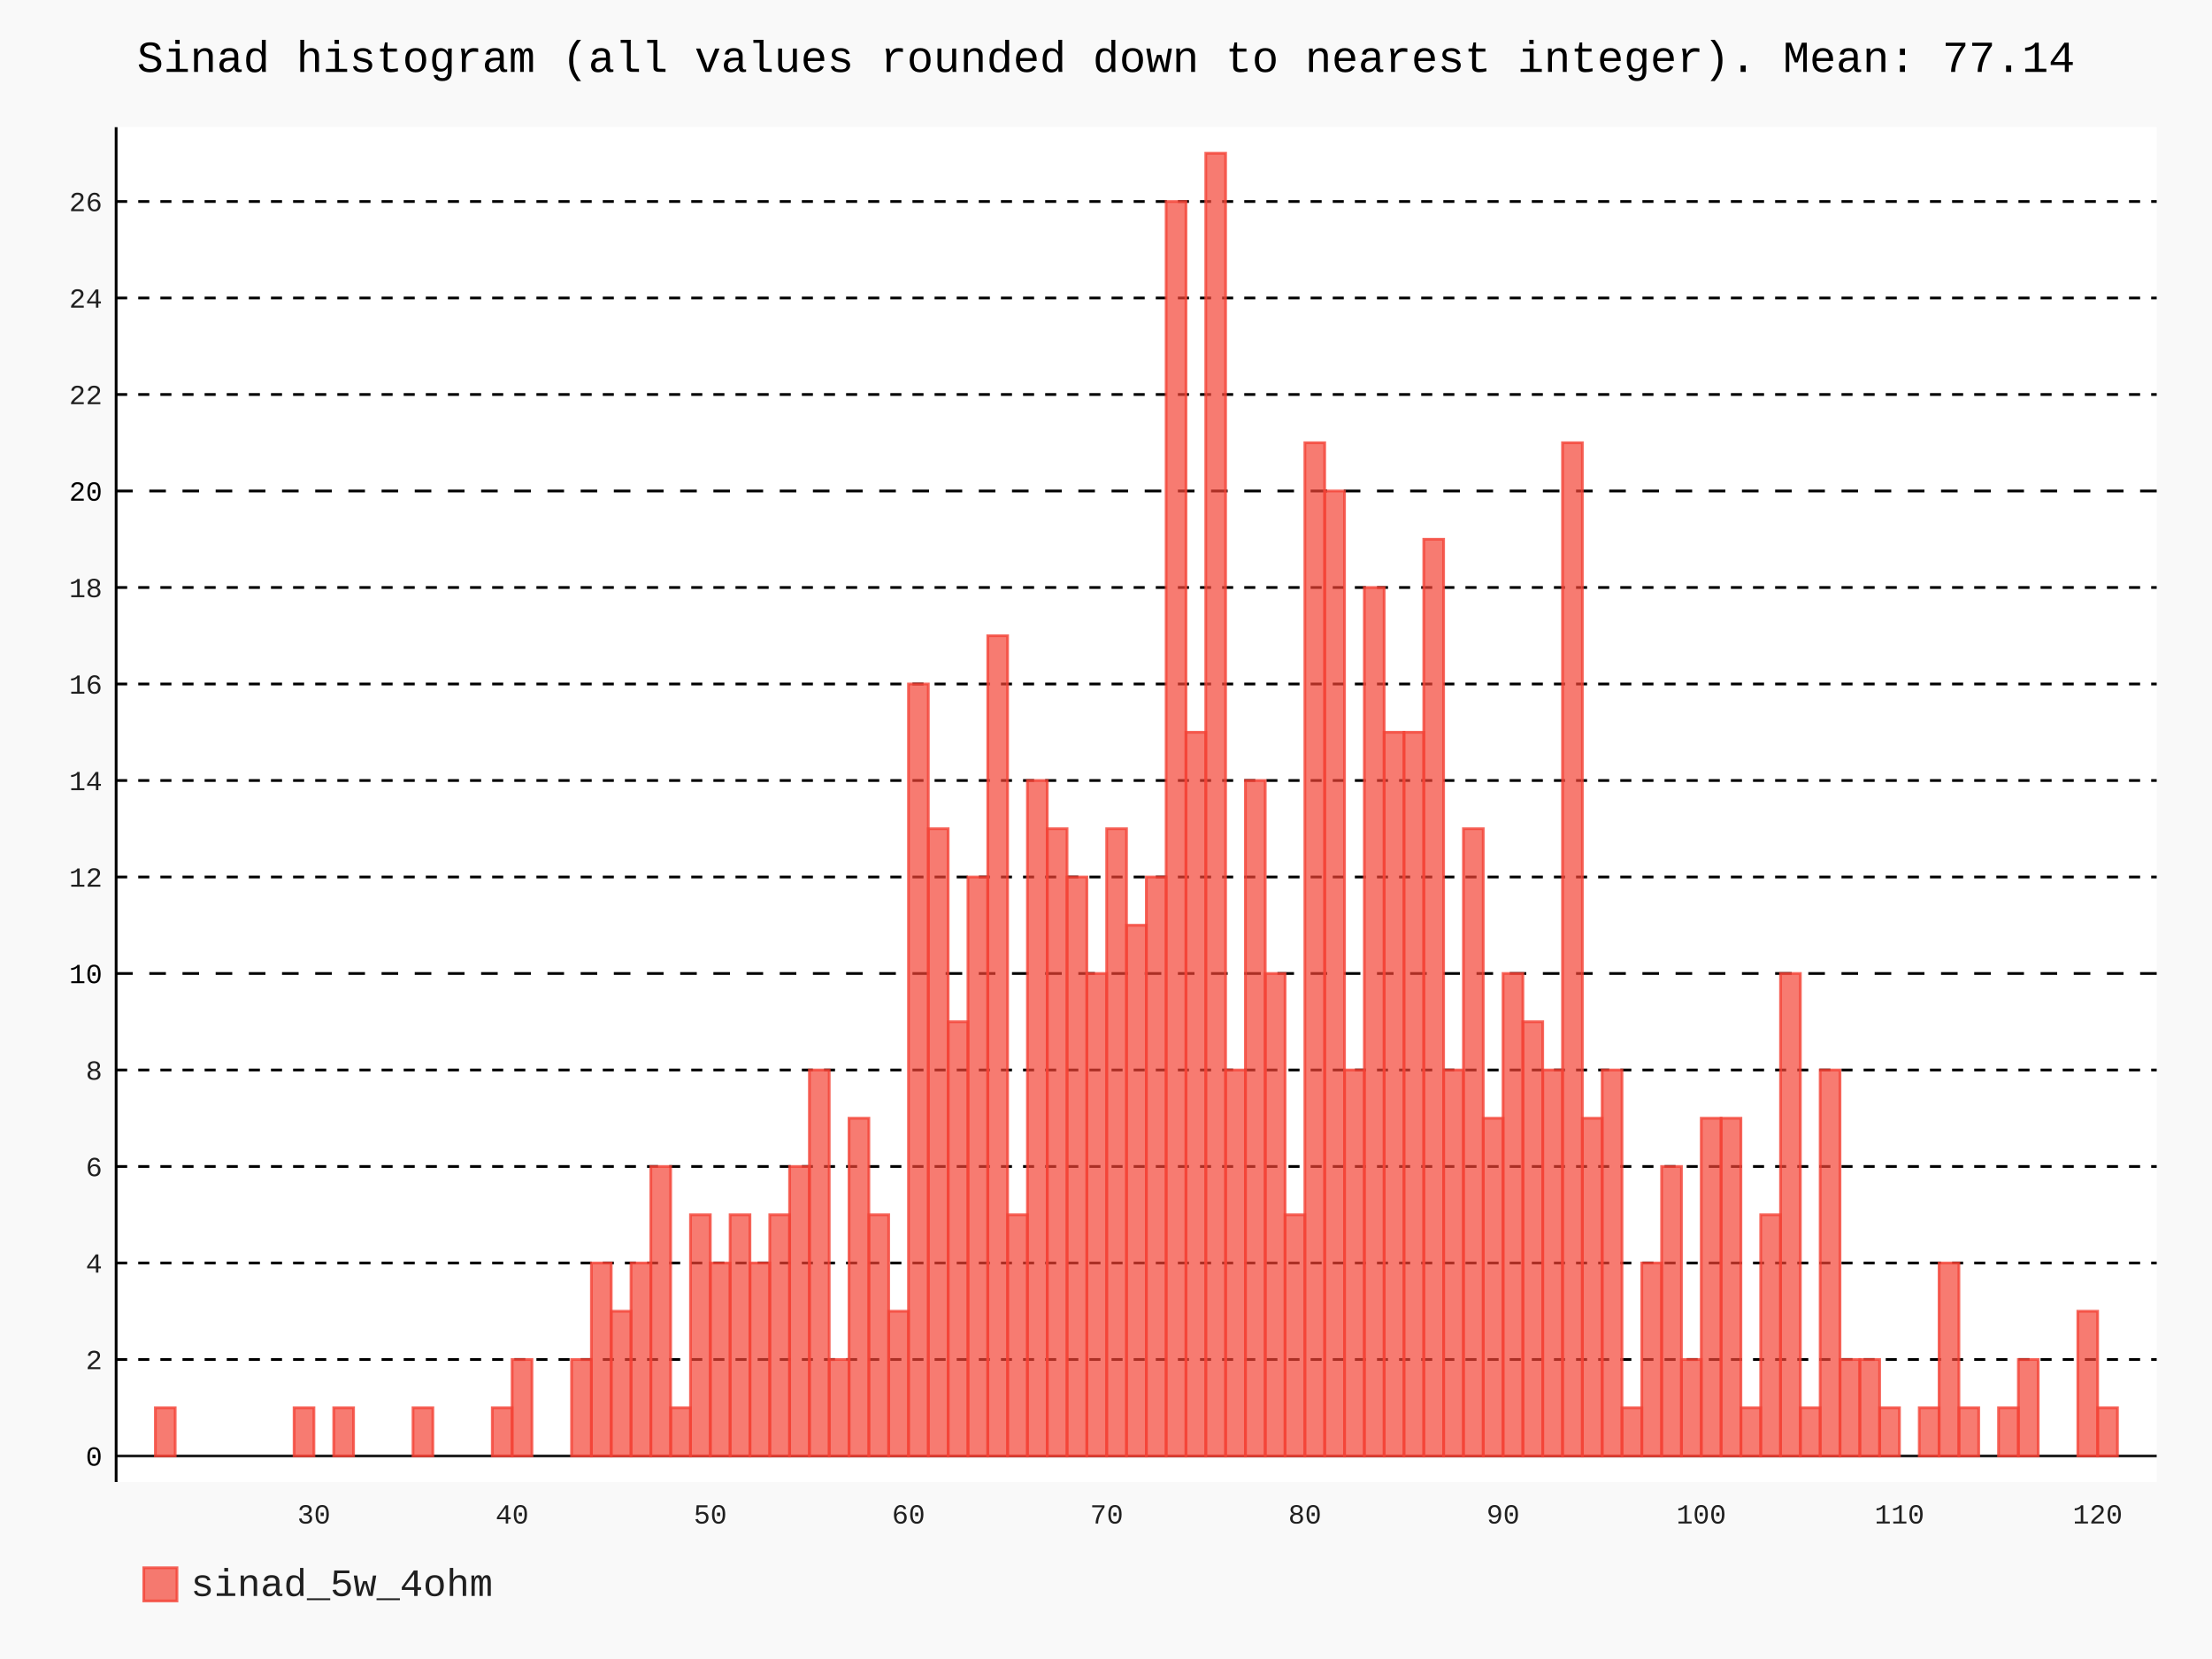
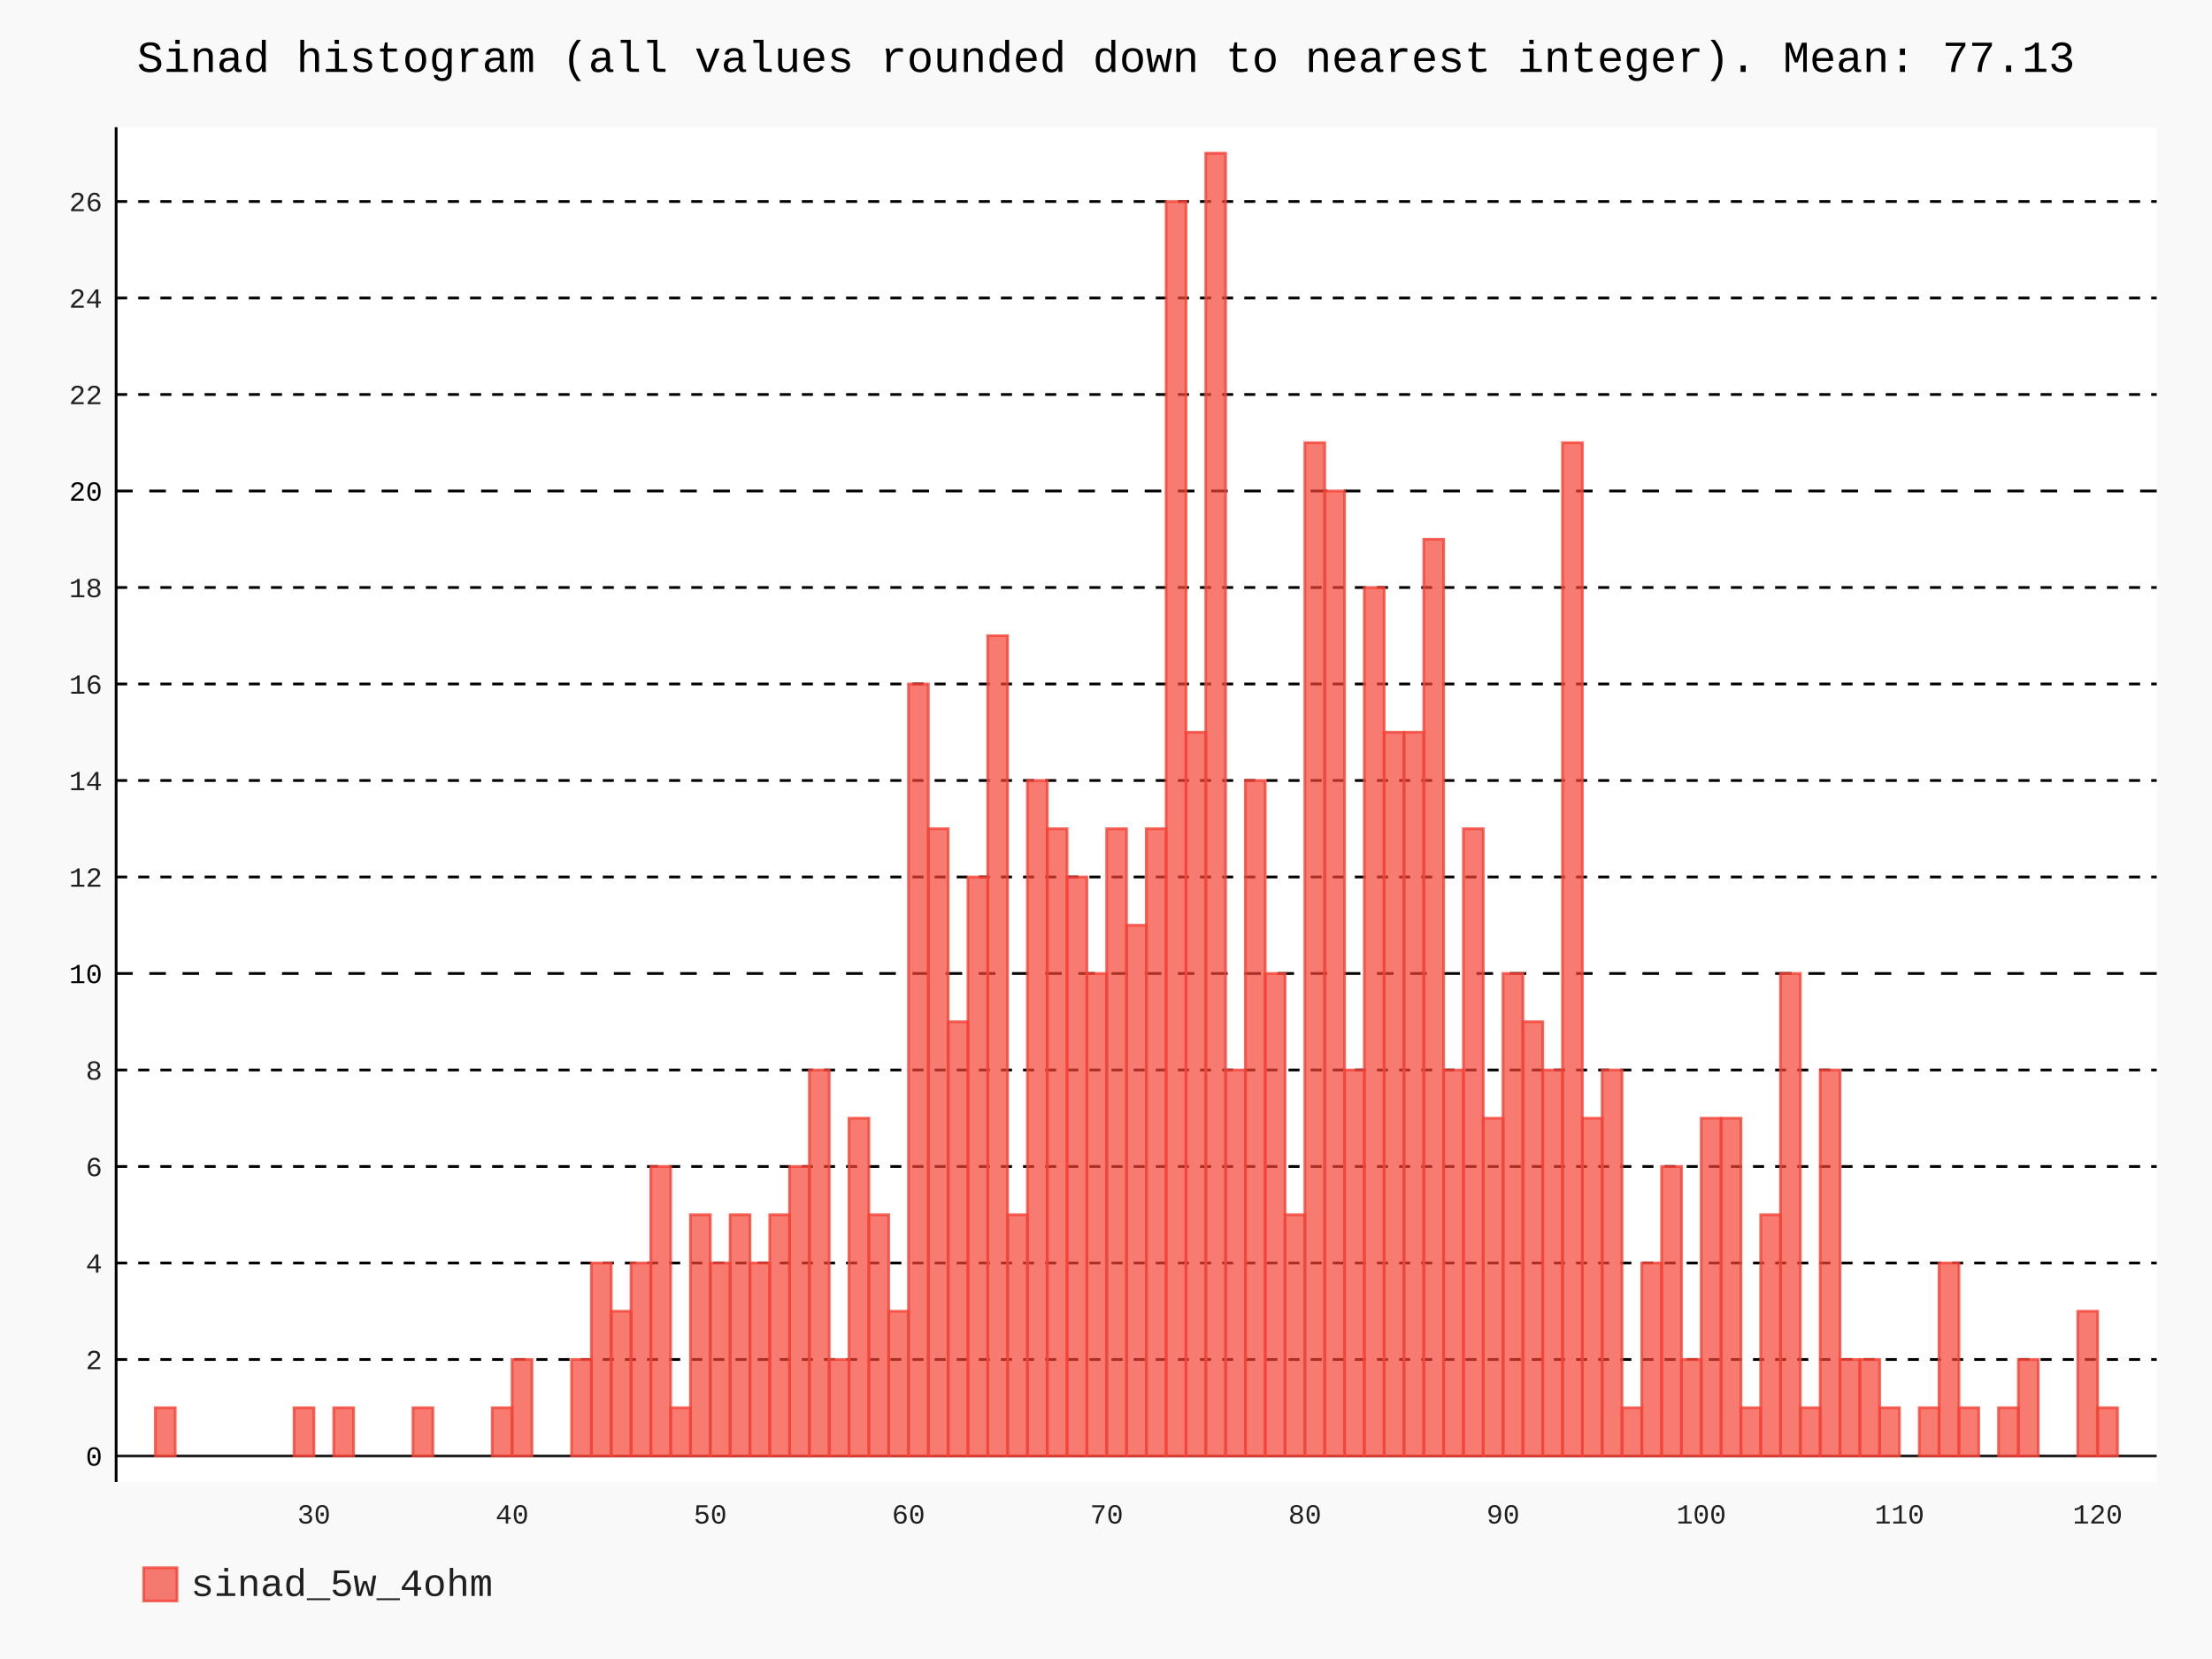
- <svg xmlns="http://www.w3.org/2000/svg" id="chart-3958d9c1-23f6-4534-a1a8-0faccdd445c0" class="pygal-chart" viewBox="0 0 800 600">
+ <svg xmlns="http://www.w3.org/2000/svg" id="chart-5b62337b-5f0f-4221-b18a-acfed00cf056" class="pygal-chart" viewBox="0 0 800 600">
  <defs>
-     <style type="text/css">#chart-3958d9c1-23f6-4534-a1a8-0faccdd445c0{-webkit-user-select:none;-webkit-font-smoothing:antialiased;font-family:Consolas,"Liberation Mono",Menlo,Courier,monospace}#chart-3958d9c1-23f6-4534-a1a8-0faccdd445c0 .title{font-family:Consolas,"Liberation Mono",Menlo,Courier,monospace;font-size:16px}#chart-3958d9c1-23f6-4534-a1a8-0faccdd445c0 .legends .legend text{font-family:Consolas,"Liberation Mono",Menlo,Courier,monospace;font-size:14px}#chart-3958d9c1-23f6-4534-a1a8-0faccdd445c0 .axis text{font-family:Consolas,"Liberation Mono",Menlo,Courier,monospace;font-size:10px}#chart-3958d9c1-23f6-4534-a1a8-0faccdd445c0 .axis text.major{font-family:Consolas,"Liberation Mono",Menlo,Courier,monospace;font-size:10px}#chart-3958d9c1-23f6-4534-a1a8-0faccdd445c0 .text-overlay text.value{font-family:Consolas,"Liberation Mono",Menlo,Courier,monospace;font-size:16px}#chart-3958d9c1-23f6-4534-a1a8-0faccdd445c0 .text-overlay text.label{font-family:Consolas,"Liberation Mono",Menlo,Courier,monospace;font-size:10px}#chart-3958d9c1-23f6-4534-a1a8-0faccdd445c0 .tooltip{font-family:Consolas,"Liberation Mono",Menlo,Courier,monospace;font-size:14px}#chart-3958d9c1-23f6-4534-a1a8-0faccdd445c0 text.no_data{font-family:Consolas,"Liberation Mono",Menlo,Courier,monospace;font-size:64px}
- #chart-3958d9c1-23f6-4534-a1a8-0faccdd445c0{background-color:rgba(249,249,249,1)}#chart-3958d9c1-23f6-4534-a1a8-0faccdd445c0 path,#chart-3958d9c1-23f6-4534-a1a8-0faccdd445c0 line,#chart-3958d9c1-23f6-4534-a1a8-0faccdd445c0 rect,#chart-3958d9c1-23f6-4534-a1a8-0faccdd445c0 circle{-webkit-transition:150ms;-moz-transition:150ms;transition:150ms}#chart-3958d9c1-23f6-4534-a1a8-0faccdd445c0 .graph &gt; .background{fill:rgba(249,249,249,1)}#chart-3958d9c1-23f6-4534-a1a8-0faccdd445c0 .plot &gt; .background{fill:rgba(255,255,255,1)}#chart-3958d9c1-23f6-4534-a1a8-0faccdd445c0 .graph{fill:rgba(0,0,0,.87)}#chart-3958d9c1-23f6-4534-a1a8-0faccdd445c0 text.no_data{fill:rgba(0,0,0,1)}#chart-3958d9c1-23f6-4534-a1a8-0faccdd445c0 .title{fill:rgba(0,0,0,1)}#chart-3958d9c1-23f6-4534-a1a8-0faccdd445c0 .legends .legend text{fill:rgba(0,0,0,.87)}#chart-3958d9c1-23f6-4534-a1a8-0faccdd445c0 .legends .legend:hover text{fill:rgba(0,0,0,1)}#chart-3958d9c1-23f6-4534-a1a8-0faccdd445c0 .axis .line{stroke:rgba(0,0,0,1)}#chart-3958d9c1-23f6-4534-a1a8-0faccdd445c0 .axis .guide.line{stroke:rgba(0,0,0,.54)}#chart-3958d9c1-23f6-4534-a1a8-0faccdd445c0 .axis .major.line{stroke:rgba(0,0,0,.87)}#chart-3958d9c1-23f6-4534-a1a8-0faccdd445c0 .axis text.major{fill:rgba(0,0,0,1)}#chart-3958d9c1-23f6-4534-a1a8-0faccdd445c0 .axis.y .guides:hover .guide.line,#chart-3958d9c1-23f6-4534-a1a8-0faccdd445c0 .line-graph .axis.x .guides:hover .guide.line,#chart-3958d9c1-23f6-4534-a1a8-0faccdd445c0 .stackedline-graph .axis.x .guides:hover .guide.line,#chart-3958d9c1-23f6-4534-a1a8-0faccdd445c0 .xy-graph .axis.x .guides:hover .guide.line{stroke:rgba(0,0,0,1)}#chart-3958d9c1-23f6-4534-a1a8-0faccdd445c0 .axis .guides:hover text{fill:rgba(0,0,0,1)}#chart-3958d9c1-23f6-4534-a1a8-0faccdd445c0 .reactive{fill-opacity:.7;stroke-opacity:.8;stroke-width:1}#chart-3958d9c1-23f6-4534-a1a8-0faccdd445c0 .ci{stroke:rgba(0,0,0,.87)}#chart-3958d9c1-23f6-4534-a1a8-0faccdd445c0 .reactive.active,#chart-3958d9c1-23f6-4534-a1a8-0faccdd445c0 .active .reactive{fill-opacity:.8;stroke-opacity:.9;stroke-width:4}#chart-3958d9c1-23f6-4534-a1a8-0faccdd445c0 .ci .reactive.active{stroke-width:1.5}#chart-3958d9c1-23f6-4534-a1a8-0faccdd445c0 .series text{fill:rgba(0,0,0,1)}#chart-3958d9c1-23f6-4534-a1a8-0faccdd445c0 .tooltip rect{fill:rgba(255,255,255,1);stroke:rgba(0,0,0,1);-webkit-transition:opacity 150ms;-moz-transition:opacity 150ms;transition:opacity 150ms}#chart-3958d9c1-23f6-4534-a1a8-0faccdd445c0 .tooltip .label{fill:rgba(0,0,0,.87)}#chart-3958d9c1-23f6-4534-a1a8-0faccdd445c0 .tooltip .label{fill:rgba(0,0,0,.87)}#chart-3958d9c1-23f6-4534-a1a8-0faccdd445c0 .tooltip .legend{font-size:.8em;fill:rgba(0,0,0,.54)}#chart-3958d9c1-23f6-4534-a1a8-0faccdd445c0 .tooltip .x_label{font-size:.6em;fill:rgba(0,0,0,1)}#chart-3958d9c1-23f6-4534-a1a8-0faccdd445c0 .tooltip .xlink{font-size:.5em;text-decoration:underline}#chart-3958d9c1-23f6-4534-a1a8-0faccdd445c0 .tooltip .value{font-size:1.5em}#chart-3958d9c1-23f6-4534-a1a8-0faccdd445c0 .bound{font-size:.5em}#chart-3958d9c1-23f6-4534-a1a8-0faccdd445c0 .max-value{font-size:.75em;fill:rgba(0,0,0,.54)}#chart-3958d9c1-23f6-4534-a1a8-0faccdd445c0 .map-element{fill:rgba(255,255,255,1);stroke:rgba(0,0,0,.54) !important}#chart-3958d9c1-23f6-4534-a1a8-0faccdd445c0 .map-element .reactive{fill-opacity:inherit;stroke-opacity:inherit}#chart-3958d9c1-23f6-4534-a1a8-0faccdd445c0 .color-0,#chart-3958d9c1-23f6-4534-a1a8-0faccdd445c0 .color-0 a:visited{stroke:#F44336;fill:#F44336}#chart-3958d9c1-23f6-4534-a1a8-0faccdd445c0 .text-overlay .color-0 text{fill:black}
- #chart-3958d9c1-23f6-4534-a1a8-0faccdd445c0 text.no_data{text-anchor:middle}#chart-3958d9c1-23f6-4534-a1a8-0faccdd445c0 .guide.line{fill:none}#chart-3958d9c1-23f6-4534-a1a8-0faccdd445c0 .centered{text-anchor:middle}#chart-3958d9c1-23f6-4534-a1a8-0faccdd445c0 .title{text-anchor:middle}#chart-3958d9c1-23f6-4534-a1a8-0faccdd445c0 .legends .legend text{fill-opacity:1}#chart-3958d9c1-23f6-4534-a1a8-0faccdd445c0 .axis.x text{text-anchor:middle}#chart-3958d9c1-23f6-4534-a1a8-0faccdd445c0 .axis.x:not(.web) text[transform]{text-anchor:start}#chart-3958d9c1-23f6-4534-a1a8-0faccdd445c0 .axis.x:not(.web) text[transform].backwards{text-anchor:end}#chart-3958d9c1-23f6-4534-a1a8-0faccdd445c0 .axis.y text{text-anchor:end}#chart-3958d9c1-23f6-4534-a1a8-0faccdd445c0 .axis.y text[transform].backwards{text-anchor:start}#chart-3958d9c1-23f6-4534-a1a8-0faccdd445c0 .axis.y2 text{text-anchor:start}#chart-3958d9c1-23f6-4534-a1a8-0faccdd445c0 .axis.y2 text[transform].backwards{text-anchor:end}#chart-3958d9c1-23f6-4534-a1a8-0faccdd445c0 .axis .guide.line{stroke-dasharray:4,4;stroke:black}#chart-3958d9c1-23f6-4534-a1a8-0faccdd445c0 .axis .major.guide.line{stroke-dasharray:6,6;stroke:black}#chart-3958d9c1-23f6-4534-a1a8-0faccdd445c0 .horizontal .axis.y .guide.line,#chart-3958d9c1-23f6-4534-a1a8-0faccdd445c0 .horizontal .axis.y2 .guide.line,#chart-3958d9c1-23f6-4534-a1a8-0faccdd445c0 .vertical .axis.x .guide.line{opacity:0}#chart-3958d9c1-23f6-4534-a1a8-0faccdd445c0 .horizontal .axis.always_show .guide.line,#chart-3958d9c1-23f6-4534-a1a8-0faccdd445c0 .vertical .axis.always_show .guide.line{opacity:1 !important}#chart-3958d9c1-23f6-4534-a1a8-0faccdd445c0 .axis.y .guides:hover .guide.line,#chart-3958d9c1-23f6-4534-a1a8-0faccdd445c0 .axis.y2 .guides:hover .guide.line,#chart-3958d9c1-23f6-4534-a1a8-0faccdd445c0 .axis.x .guides:hover .guide.line{opacity:1}#chart-3958d9c1-23f6-4534-a1a8-0faccdd445c0 .axis .guides:hover text{opacity:1}#chart-3958d9c1-23f6-4534-a1a8-0faccdd445c0 .nofill{fill:none}#chart-3958d9c1-23f6-4534-a1a8-0faccdd445c0 .subtle-fill{fill-opacity:.2}#chart-3958d9c1-23f6-4534-a1a8-0faccdd445c0 .dot{stroke-width:1px;fill-opacity:1;stroke-opacity:1}#chart-3958d9c1-23f6-4534-a1a8-0faccdd445c0 .dot.active{stroke-width:5px}#chart-3958d9c1-23f6-4534-a1a8-0faccdd445c0 .dot.negative{fill:transparent}#chart-3958d9c1-23f6-4534-a1a8-0faccdd445c0 text,#chart-3958d9c1-23f6-4534-a1a8-0faccdd445c0 tspan{stroke:none !important}#chart-3958d9c1-23f6-4534-a1a8-0faccdd445c0 .series text.active{opacity:1}#chart-3958d9c1-23f6-4534-a1a8-0faccdd445c0 .tooltip rect{fill-opacity:.95;stroke-width:.5}#chart-3958d9c1-23f6-4534-a1a8-0faccdd445c0 .tooltip text{fill-opacity:1}#chart-3958d9c1-23f6-4534-a1a8-0faccdd445c0 .showable{visibility:hidden}#chart-3958d9c1-23f6-4534-a1a8-0faccdd445c0 .showable.shown{visibility:visible}#chart-3958d9c1-23f6-4534-a1a8-0faccdd445c0 .gauge-background{fill:rgba(229,229,229,1);stroke:none}#chart-3958d9c1-23f6-4534-a1a8-0faccdd445c0 .bg-lines{stroke:rgba(249,249,249,1);stroke-width:2px}</style>
+     <style type="text/css">#chart-5b62337b-5f0f-4221-b18a-acfed00cf056{-webkit-user-select:none;-webkit-font-smoothing:antialiased;font-family:Consolas,"Liberation Mono",Menlo,Courier,monospace}#chart-5b62337b-5f0f-4221-b18a-acfed00cf056 .title{font-family:Consolas,"Liberation Mono",Menlo,Courier,monospace;font-size:16px}#chart-5b62337b-5f0f-4221-b18a-acfed00cf056 .legends .legend text{font-family:Consolas,"Liberation Mono",Menlo,Courier,monospace;font-size:14px}#chart-5b62337b-5f0f-4221-b18a-acfed00cf056 .axis text{font-family:Consolas,"Liberation Mono",Menlo,Courier,monospace;font-size:10px}#chart-5b62337b-5f0f-4221-b18a-acfed00cf056 .axis text.major{font-family:Consolas,"Liberation Mono",Menlo,Courier,monospace;font-size:10px}#chart-5b62337b-5f0f-4221-b18a-acfed00cf056 .text-overlay text.value{font-family:Consolas,"Liberation Mono",Menlo,Courier,monospace;font-size:16px}#chart-5b62337b-5f0f-4221-b18a-acfed00cf056 .text-overlay text.label{font-family:Consolas,"Liberation Mono",Menlo,Courier,monospace;font-size:10px}#chart-5b62337b-5f0f-4221-b18a-acfed00cf056 .tooltip{font-family:Consolas,"Liberation Mono",Menlo,Courier,monospace;font-size:14px}#chart-5b62337b-5f0f-4221-b18a-acfed00cf056 text.no_data{font-family:Consolas,"Liberation Mono",Menlo,Courier,monospace;font-size:64px}
+ #chart-5b62337b-5f0f-4221-b18a-acfed00cf056{background-color:rgba(249,249,249,1)}#chart-5b62337b-5f0f-4221-b18a-acfed00cf056 path,#chart-5b62337b-5f0f-4221-b18a-acfed00cf056 line,#chart-5b62337b-5f0f-4221-b18a-acfed00cf056 rect,#chart-5b62337b-5f0f-4221-b18a-acfed00cf056 circle{-webkit-transition:150ms;-moz-transition:150ms;transition:150ms}#chart-5b62337b-5f0f-4221-b18a-acfed00cf056 .graph &gt; .background{fill:rgba(249,249,249,1)}#chart-5b62337b-5f0f-4221-b18a-acfed00cf056 .plot &gt; .background{fill:rgba(255,255,255,1)}#chart-5b62337b-5f0f-4221-b18a-acfed00cf056 .graph{fill:rgba(0,0,0,.87)}#chart-5b62337b-5f0f-4221-b18a-acfed00cf056 text.no_data{fill:rgba(0,0,0,1)}#chart-5b62337b-5f0f-4221-b18a-acfed00cf056 .title{fill:rgba(0,0,0,1)}#chart-5b62337b-5f0f-4221-b18a-acfed00cf056 .legends .legend text{fill:rgba(0,0,0,.87)}#chart-5b62337b-5f0f-4221-b18a-acfed00cf056 .legends .legend:hover text{fill:rgba(0,0,0,1)}#chart-5b62337b-5f0f-4221-b18a-acfed00cf056 .axis .line{stroke:rgba(0,0,0,1)}#chart-5b62337b-5f0f-4221-b18a-acfed00cf056 .axis .guide.line{stroke:rgba(0,0,0,.54)}#chart-5b62337b-5f0f-4221-b18a-acfed00cf056 .axis .major.line{stroke:rgba(0,0,0,.87)}#chart-5b62337b-5f0f-4221-b18a-acfed00cf056 .axis text.major{fill:rgba(0,0,0,1)}#chart-5b62337b-5f0f-4221-b18a-acfed00cf056 .axis.y .guides:hover .guide.line,#chart-5b62337b-5f0f-4221-b18a-acfed00cf056 .line-graph .axis.x .guides:hover .guide.line,#chart-5b62337b-5f0f-4221-b18a-acfed00cf056 .stackedline-graph .axis.x .guides:hover .guide.line,#chart-5b62337b-5f0f-4221-b18a-acfed00cf056 .xy-graph .axis.x .guides:hover .guide.line{stroke:rgba(0,0,0,1)}#chart-5b62337b-5f0f-4221-b18a-acfed00cf056 .axis .guides:hover text{fill:rgba(0,0,0,1)}#chart-5b62337b-5f0f-4221-b18a-acfed00cf056 .reactive{fill-opacity:.7;stroke-opacity:.8;stroke-width:1}#chart-5b62337b-5f0f-4221-b18a-acfed00cf056 .ci{stroke:rgba(0,0,0,.87)}#chart-5b62337b-5f0f-4221-b18a-acfed00cf056 .reactive.active,#chart-5b62337b-5f0f-4221-b18a-acfed00cf056 .active .reactive{fill-opacity:.8;stroke-opacity:.9;stroke-width:4}#chart-5b62337b-5f0f-4221-b18a-acfed00cf056 .ci .reactive.active{stroke-width:1.5}#chart-5b62337b-5f0f-4221-b18a-acfed00cf056 .series text{fill:rgba(0,0,0,1)}#chart-5b62337b-5f0f-4221-b18a-acfed00cf056 .tooltip rect{fill:rgba(255,255,255,1);stroke:rgba(0,0,0,1);-webkit-transition:opacity 150ms;-moz-transition:opacity 150ms;transition:opacity 150ms}#chart-5b62337b-5f0f-4221-b18a-acfed00cf056 .tooltip .label{fill:rgba(0,0,0,.87)}#chart-5b62337b-5f0f-4221-b18a-acfed00cf056 .tooltip .label{fill:rgba(0,0,0,.87)}#chart-5b62337b-5f0f-4221-b18a-acfed00cf056 .tooltip .legend{font-size:.8em;fill:rgba(0,0,0,.54)}#chart-5b62337b-5f0f-4221-b18a-acfed00cf056 .tooltip .x_label{font-size:.6em;fill:rgba(0,0,0,1)}#chart-5b62337b-5f0f-4221-b18a-acfed00cf056 .tooltip .xlink{font-size:.5em;text-decoration:underline}#chart-5b62337b-5f0f-4221-b18a-acfed00cf056 .tooltip .value{font-size:1.5em}#chart-5b62337b-5f0f-4221-b18a-acfed00cf056 .bound{font-size:.5em}#chart-5b62337b-5f0f-4221-b18a-acfed00cf056 .max-value{font-size:.75em;fill:rgba(0,0,0,.54)}#chart-5b62337b-5f0f-4221-b18a-acfed00cf056 .map-element{fill:rgba(255,255,255,1);stroke:rgba(0,0,0,.54) !important}#chart-5b62337b-5f0f-4221-b18a-acfed00cf056 .map-element .reactive{fill-opacity:inherit;stroke-opacity:inherit}#chart-5b62337b-5f0f-4221-b18a-acfed00cf056 .color-0,#chart-5b62337b-5f0f-4221-b18a-acfed00cf056 .color-0 a:visited{stroke:#F44336;fill:#F44336}#chart-5b62337b-5f0f-4221-b18a-acfed00cf056 .text-overlay .color-0 text{fill:black}
+ #chart-5b62337b-5f0f-4221-b18a-acfed00cf056 text.no_data{text-anchor:middle}#chart-5b62337b-5f0f-4221-b18a-acfed00cf056 .guide.line{fill:none}#chart-5b62337b-5f0f-4221-b18a-acfed00cf056 .centered{text-anchor:middle}#chart-5b62337b-5f0f-4221-b18a-acfed00cf056 .title{text-anchor:middle}#chart-5b62337b-5f0f-4221-b18a-acfed00cf056 .legends .legend text{fill-opacity:1}#chart-5b62337b-5f0f-4221-b18a-acfed00cf056 .axis.x text{text-anchor:middle}#chart-5b62337b-5f0f-4221-b18a-acfed00cf056 .axis.x:not(.web) text[transform]{text-anchor:start}#chart-5b62337b-5f0f-4221-b18a-acfed00cf056 .axis.x:not(.web) text[transform].backwards{text-anchor:end}#chart-5b62337b-5f0f-4221-b18a-acfed00cf056 .axis.y text{text-anchor:end}#chart-5b62337b-5f0f-4221-b18a-acfed00cf056 .axis.y text[transform].backwards{text-anchor:start}#chart-5b62337b-5f0f-4221-b18a-acfed00cf056 .axis.y2 text{text-anchor:start}#chart-5b62337b-5f0f-4221-b18a-acfed00cf056 .axis.y2 text[transform].backwards{text-anchor:end}#chart-5b62337b-5f0f-4221-b18a-acfed00cf056 .axis .guide.line{stroke-dasharray:4,4;stroke:black}#chart-5b62337b-5f0f-4221-b18a-acfed00cf056 .axis .major.guide.line{stroke-dasharray:6,6;stroke:black}#chart-5b62337b-5f0f-4221-b18a-acfed00cf056 .horizontal .axis.y .guide.line,#chart-5b62337b-5f0f-4221-b18a-acfed00cf056 .horizontal .axis.y2 .guide.line,#chart-5b62337b-5f0f-4221-b18a-acfed00cf056 .vertical .axis.x .guide.line{opacity:0}#chart-5b62337b-5f0f-4221-b18a-acfed00cf056 .horizontal .axis.always_show .guide.line,#chart-5b62337b-5f0f-4221-b18a-acfed00cf056 .vertical .axis.always_show .guide.line{opacity:1 !important}#chart-5b62337b-5f0f-4221-b18a-acfed00cf056 .axis.y .guides:hover .guide.line,#chart-5b62337b-5f0f-4221-b18a-acfed00cf056 .axis.y2 .guides:hover .guide.line,#chart-5b62337b-5f0f-4221-b18a-acfed00cf056 .axis.x .guides:hover .guide.line{opacity:1}#chart-5b62337b-5f0f-4221-b18a-acfed00cf056 .axis .guides:hover text{opacity:1}#chart-5b62337b-5f0f-4221-b18a-acfed00cf056 .nofill{fill:none}#chart-5b62337b-5f0f-4221-b18a-acfed00cf056 .subtle-fill{fill-opacity:.2}#chart-5b62337b-5f0f-4221-b18a-acfed00cf056 .dot{stroke-width:1px;fill-opacity:1;stroke-opacity:1}#chart-5b62337b-5f0f-4221-b18a-acfed00cf056 .dot.active{stroke-width:5px}#chart-5b62337b-5f0f-4221-b18a-acfed00cf056 .dot.negative{fill:transparent}#chart-5b62337b-5f0f-4221-b18a-acfed00cf056 text,#chart-5b62337b-5f0f-4221-b18a-acfed00cf056 tspan{stroke:none !important}#chart-5b62337b-5f0f-4221-b18a-acfed00cf056 .series text.active{opacity:1}#chart-5b62337b-5f0f-4221-b18a-acfed00cf056 .tooltip rect{fill-opacity:.95;stroke-width:.5}#chart-5b62337b-5f0f-4221-b18a-acfed00cf056 .tooltip text{fill-opacity:1}#chart-5b62337b-5f0f-4221-b18a-acfed00cf056 .showable{visibility:hidden}#chart-5b62337b-5f0f-4221-b18a-acfed00cf056 .showable.shown{visibility:visible}#chart-5b62337b-5f0f-4221-b18a-acfed00cf056 .gauge-background{fill:rgba(229,229,229,1);stroke:none}#chart-5b62337b-5f0f-4221-b18a-acfed00cf056 .bg-lines{stroke:rgba(249,249,249,1);stroke-width:2px}</style>
  </defs>
  <g class="graph histogram-graph vertical">
    <rect x="0" y="0" width="800" height="600" class="background" />
    <g transform="translate(42, 46)" class="plot">
      <rect x="0" y="0" width="738.0" height="490.0" class="background" />
      <g class="axis y always_show">
        <g class="guides">
          <path d="M0 480.577 h738" class="axis major line" />
          <text x="-5" y="484.077" class="major">0</text>
        </g>
        <g class="guides">
          <path d="M0 445.677 h738" class="guide line" />
          <text x="-5" y="449.177" class="">2</text>
        </g>
        <g class="guides">
          <path d="M0 410.776 h738" class="guide line" />
          <text x="-5" y="414.276" class="">4</text>
        </g>
        <g class="guides">
          <path d="M0 375.876 h738" class="guide line" />
          <text x="-5" y="379.376" class="">6</text>
        </g>
        <g class="guides">
          <path d="M0 340.976 h738" class="guide line" />
          <text x="-5" y="344.476" class="">8</text>
        </g>
        <g class="guides">
          <path d="M0 306.075 h738" class="major guide line" />
          <text x="-5" y="309.575" class="major">10</text>
        </g>
        <g class="guides">
          <path d="M0 271.175 h738" class="guide line" />
          <text x="-5" y="274.675" class="">12</text>
        </g>
        <g class="guides">
          <path d="M0 236.275 h738" class="guide line" />
          <text x="-5" y="239.775" class="">14</text>
        </g>
        <g class="guides">
          <path d="M0 201.375 h738" class="guide line" />
          <text x="-5" y="204.875" class="">16</text>
        </g>
        <g class="guides">
          <path d="M0 166.474 h738" class="guide line" />
          <text x="-5" y="169.974" class="">18</text>
        </g>
        <g class="guides">
          <path d="M0 131.574 h738" class="major guide line" />
          <text x="-5" y="135.074" class="major">20</text>
        </g>
        <g class="guides">
          <path d="M0 96.674 h738" class="guide line" />
          <text x="-5" y="100.174" class="">22</text>
        </g>
        <g class="guides">
          <path d="M0 61.774 h738" class="guide line" />
          <text x="-5" y="65.274" class="">24</text>
        </g>
        <g class="guides">
          <path d="M0 26.873 h738" class="guide line" />
          <text x="-5" y="30.373" class="">26</text>
        </g>
      </g>
      <g class="axis x">
        <path d="M0 0 v490" class="line" />
        <g class="guides">
          <path d="M71.535 0 v490" class="guide line" />
          <text x="71.535" y="505.0" class="">30</text>
        </g>
        <g class="guides">
          <path d="M143.213 0 v490" class="guide line" />
          <text x="143.213" y="505.0" class="">40</text>
        </g>
        <g class="guides">
          <path d="M214.892 0 v490" class="guide line" />
          <text x="214.892" y="505.0" class="">50</text>
        </g>
        <g class="guides">
          <path d="M286.57 0 v490" class="guide line" />
          <text x="286.57" y="505.0" class="">60</text>
        </g>
        <g class="guides">
          <path d="M358.248 0 v490" class="guide line" />
          <text x="358.248" y="505.0" class="">70</text>
        </g>
        <g class="guides">
          <path d="M429.927 0 v490" class="guide line" />
          <text x="429.927" y="505.0" class="">80</text>
        </g>
        <g class="guides">
          <path d="M501.605 0 v490" class="guide line" />
          <text x="501.605" y="505.0" class="">90</text>
        </g>
        <g class="guides">
          <path d="M573.283 0 v490" class="guide line" />
          <text x="573.283" y="505.0" class="">100</text>
        </g>
        <g class="guides">
          <path d="M644.962 0 v490" class="guide line" />
          <text x="644.962" y="505.0" class="">110</text>
        </g>
        <g class="guides">
          <path d="M716.64 0 v490" class="guide line" />
          <text x="716.64" y="505.0" class="">120</text>
        </g>
      </g>
      <g class="series serie-0 color-0">
        <g class="histbars">
          <g class="histbar">
            <rect x="14.192" y="463.127" rx="0" ry="0" width="7.168" height="17.45" class="rect reactive tooltip-trigger" />
          </g>
          <g class="histbar">
            <rect x="64.367" y="463.127" rx="0" ry="0" width="7.168" height="17.45" class="rect reactive tooltip-trigger" />
          </g>
          <g class="histbar">
            <rect x="78.703" y="463.127" rx="0" ry="0" width="7.168" height="17.45" class="rect reactive tooltip-trigger" />
          </g>
          <g class="histbar">
            <rect x="107.374" y="463.127" rx="0" ry="0" width="7.168" height="17.45" class="rect reactive tooltip-trigger" />
          </g>
          <g class="histbar">
            <rect x="136.045" y="463.127" rx="0" ry="0" width="7.168" height="17.45" class="rect reactive tooltip-trigger" />
          </g>
          <g class="histbar">
            <rect x="143.213" y="445.677" rx="0" ry="0" width="7.168" height="34.9" class="rect reactive tooltip-trigger" />
          </g>
          <g class="histbar">
            <rect x="164.717" y="445.677" rx="0" ry="0" width="7.168" height="34.9" class="rect reactive tooltip-trigger" />
          </g>
          <g class="histbar">
            <rect x="171.885" y="410.776" rx="0" ry="0" width="7.168" height="69.801" class="rect reactive tooltip-trigger" />
          </g>
          <g class="histbar">
            <rect x="179.052" y="428.226" rx="0" ry="0" width="7.168" height="52.35" class="rect reactive tooltip-trigger" />
          </g>
          <g class="histbar">
            <rect x="186.22" y="410.776" rx="0" ry="0" width="7.168" height="69.801" class="rect reactive tooltip-trigger" />
          </g>
          <g class="histbar">
            <rect x="193.388" y="375.876" rx="0" ry="0" width="7.168" height="104.701" class="rect reactive tooltip-trigger" />
          </g>
          <g class="histbar">
            <rect x="200.556" y="463.127" rx="0" ry="0" width="7.168" height="17.45" class="rect reactive tooltip-trigger" />
          </g>
          <g class="histbar">
            <rect x="207.724" y="393.326" rx="0" ry="0" width="7.168" height="87.251" class="rect reactive tooltip-trigger" />
          </g>
          <g class="histbar">
            <rect x="214.892" y="410.776" rx="0" ry="0" width="7.168" height="69.801" class="rect reactive tooltip-trigger" />
          </g>
          <g class="histbar">
            <rect x="222.059" y="393.326" rx="0" ry="0" width="7.168" height="87.251" class="rect reactive tooltip-trigger" />
          </g>
          <g class="histbar">
            <rect x="229.227" y="410.776" rx="0" ry="0" width="7.168" height="69.801" class="rect reactive tooltip-trigger" />
          </g>
          <g class="histbar">
            <rect x="236.395" y="393.326" rx="0" ry="0" width="7.168" height="87.251" class="rect reactive tooltip-trigger" />
          </g>
          <g class="histbar">
            <rect x="243.563" y="375.876" rx="0" ry="0" width="7.168" height="104.701" class="rect reactive tooltip-trigger" />
          </g>
          <g class="histbar">
            <rect x="250.731" y="340.976" rx="0" ry="0" width="7.168" height="139.601" class="rect reactive tooltip-trigger" />
          </g>
          <g class="histbar">
            <rect x="257.899" y="445.677" rx="0" ry="0" width="7.168" height="34.9" class="rect reactive tooltip-trigger" />
          </g>
          <g class="histbar">
            <rect x="265.066" y="358.426" rx="0" ry="0" width="7.168" height="122.151" class="rect reactive tooltip-trigger" />
          </g>
          <g class="histbar">
            <rect x="272.234" y="393.326" rx="0" ry="0" width="7.168" height="87.251" class="rect reactive tooltip-trigger" />
          </g>
          <g class="histbar">
            <rect x="279.402" y="428.226" rx="0" ry="0" width="7.168" height="52.35" class="rect reactive tooltip-trigger" />
          </g>
          <g class="histbar">
            <rect x="286.57" y="201.375" rx="0" ry="0" width="7.168" height="279.202" class="rect reactive tooltip-trigger" />
          </g>
          <g class="histbar">
            <rect x="293.738" y="253.725" rx="0" ry="0" width="7.168" height="226.852" class="rect reactive tooltip-trigger" />
          </g>
          <g class="histbar">
            <rect x="300.906" y="323.526" rx="0" ry="0" width="7.168" height="157.051" class="rect reactive tooltip-trigger" />
          </g>
          <g class="histbar">
            <rect x="308.073" y="271.175" rx="0" ry="0" width="7.168" height="209.402" class="rect reactive tooltip-trigger" />
          </g>
          <g class="histbar">
            <rect x="315.241" y="183.925" rx="0" ry="0" width="7.168" height="296.652" class="rect reactive tooltip-trigger" />
          </g>
          <g class="histbar">
            <rect x="322.409" y="393.326" rx="0" ry="0" width="7.168" height="87.251" class="rect reactive tooltip-trigger" />
          </g>
          <g class="histbar">
            <rect x="329.577" y="236.275" rx="0" ry="0" width="7.168" height="244.302" class="rect reactive tooltip-trigger" />
          </g>
          <g class="histbar">
            <rect x="336.745" y="253.725" rx="0" ry="0" width="7.168" height="226.852" class="rect reactive tooltip-trigger" />
          </g>
          <g class="histbar">
            <rect x="343.913" y="271.175" rx="0" ry="0" width="7.168" height="209.402" class="rect reactive tooltip-trigger" />
          </g>
          <g class="histbar">
            <rect x="351.08" y="306.075" rx="0" ry="0" width="7.168" height="174.501" class="rect reactive tooltip-trigger" />
          </g>
          <g class="histbar">
            <rect x="358.248" y="253.725" rx="0" ry="0" width="7.168" height="226.852" class="rect reactive tooltip-trigger" />
          </g>
          <g class="histbar">
            <rect x="365.416" y="288.625" rx="0" ry="0" width="7.168" height="191.952" class="rect reactive tooltip-trigger" />
          </g>
          <g class="histbar">
-             <rect x="372.584" y="271.175" rx="0" ry="0" width="7.168" height="209.402" class="rect reactive tooltip-trigger" />
+             <rect x="372.584" y="253.725" rx="0" ry="0" width="7.168" height="226.852" class="rect reactive tooltip-trigger" />
          </g>
          <g class="histbar">
            <rect x="379.752" y="26.873" rx="0" ry="0" width="7.168" height="453.704" class="rect reactive tooltip-trigger" />
          </g>
          <g class="histbar">
            <rect x="386.92" y="218.825" rx="0" ry="0" width="7.168" height="261.752" class="rect reactive tooltip-trigger" />
          </g>
          <g class="histbar">
            <rect x="394.087" y="9.423" rx="0" ry="0" width="7.168" height="471.154" class="rect reactive tooltip-trigger" />
          </g>
          <g class="histbar">
            <rect x="401.255" y="340.976" rx="0" ry="0" width="7.168" height="139.601" class="rect reactive tooltip-trigger" />
          </g>
          <g class="histbar">
            <rect x="408.423" y="236.275" rx="0" ry="0" width="7.168" height="244.302" class="rect reactive tooltip-trigger" />
          </g>
          <g class="histbar">
            <rect x="415.591" y="306.075" rx="0" ry="0" width="7.168" height="174.501" class="rect reactive tooltip-trigger" />
          </g>
          <g class="histbar">
            <rect x="422.759" y="393.326" rx="0" ry="0" width="7.168" height="87.251" class="rect reactive tooltip-trigger" />
          </g>
          <g class="histbar">
            <rect x="429.927" y="114.124" rx="0" ry="0" width="7.168" height="366.453" class="rect reactive tooltip-trigger" />
          </g>
          <g class="histbar">
            <rect x="437.094" y="131.574" rx="0" ry="0" width="7.168" height="349.003" class="rect reactive tooltip-trigger" />
          </g>
          <g class="histbar">
            <rect x="444.262" y="340.976" rx="0" ry="0" width="7.168" height="139.601" class="rect reactive tooltip-trigger" />
          </g>
          <g class="histbar">
            <rect x="451.43" y="166.474" rx="0" ry="0" width="7.168" height="314.103" class="rect reactive tooltip-trigger" />
          </g>
          <g class="histbar">
            <rect x="458.598" y="218.825" rx="0" ry="0" width="7.168" height="261.752" class="rect reactive tooltip-trigger" />
          </g>
          <g class="histbar">
            <rect x="465.766" y="218.825" rx="0" ry="0" width="7.168" height="261.752" class="rect reactive tooltip-trigger" />
          </g>
          <g class="histbar">
            <rect x="472.934" y="149.024" rx="0" ry="0" width="7.168" height="331.553" class="rect reactive tooltip-trigger" />
          </g>
          <g class="histbar">
            <rect x="480.101" y="340.976" rx="0" ry="0" width="7.168" height="139.601" class="rect reactive tooltip-trigger" />
          </g>
          <g class="histbar">
            <rect x="487.269" y="253.725" rx="0" ry="0" width="7.168" height="226.852" class="rect reactive tooltip-trigger" />
          </g>
          <g class="histbar">
            <rect x="494.437" y="358.426" rx="0" ry="0" width="7.168" height="122.151" class="rect reactive tooltip-trigger" />
          </g>
          <g class="histbar">
            <rect x="501.605" y="306.075" rx="0" ry="0" width="7.168" height="174.501" class="rect reactive tooltip-trigger" />
          </g>
          <g class="histbar">
            <rect x="508.773" y="323.526" rx="0" ry="0" width="7.168" height="157.051" class="rect reactive tooltip-trigger" />
          </g>
          <g class="histbar">
            <rect x="515.941" y="340.976" rx="0" ry="0" width="7.168" height="139.601" class="rect reactive tooltip-trigger" />
          </g>
          <g class="histbar">
            <rect x="523.108" y="114.124" rx="0" ry="0" width="7.168" height="366.453" class="rect reactive tooltip-trigger" />
          </g>
          <g class="histbar">
            <rect x="530.276" y="358.426" rx="0" ry="0" width="7.168" height="122.151" class="rect reactive tooltip-trigger" />
          </g>
          <g class="histbar">
            <rect x="537.444" y="340.976" rx="0" ry="0" width="7.168" height="139.601" class="rect reactive tooltip-trigger" />
          </g>
          <g class="histbar">
            <rect x="544.612" y="463.127" rx="0" ry="0" width="7.168" height="17.45" class="rect reactive tooltip-trigger" />
          </g>
          <g class="histbar">
            <rect x="551.78" y="410.776" rx="0" ry="0" width="7.168" height="69.801" class="rect reactive tooltip-trigger" />
          </g>
          <g class="histbar">
            <rect x="558.948" y="375.876" rx="0" ry="0" width="7.168" height="104.701" class="rect reactive tooltip-trigger" />
          </g>
          <g class="histbar">
            <rect x="566.115" y="445.677" rx="0" ry="0" width="7.168" height="34.9" class="rect reactive tooltip-trigger" />
          </g>
          <g class="histbar">
            <rect x="573.283" y="358.426" rx="0" ry="0" width="7.168" height="122.151" class="rect reactive tooltip-trigger" />
          </g>
          <g class="histbar">
            <rect x="580.451" y="358.426" rx="0" ry="0" width="7.168" height="122.151" class="rect reactive tooltip-trigger" />
          </g>
          <g class="histbar">
            <rect x="587.619" y="463.127" rx="0" ry="0" width="7.168" height="17.45" class="rect reactive tooltip-trigger" />
          </g>
          <g class="histbar">
            <rect x="594.787" y="393.326" rx="0" ry="0" width="7.168" height="87.251" class="rect reactive tooltip-trigger" />
          </g>
          <g class="histbar">
            <rect x="601.955" y="306.075" rx="0" ry="0" width="7.168" height="174.501" class="rect reactive tooltip-trigger" />
          </g>
          <g class="histbar">
            <rect x="609.122" y="463.127" rx="0" ry="0" width="7.168" height="17.45" class="rect reactive tooltip-trigger" />
          </g>
          <g class="histbar">
            <rect x="616.29" y="340.976" rx="0" ry="0" width="7.168" height="139.601" class="rect reactive tooltip-trigger" />
          </g>
          <g class="histbar">
            <rect x="623.458" y="445.677" rx="0" ry="0" width="7.168" height="34.9" class="rect reactive tooltip-trigger" />
          </g>
          <g class="histbar">
            <rect x="630.626" y="445.677" rx="0" ry="0" width="7.168" height="34.9" class="rect reactive tooltip-trigger" />
          </g>
          <g class="histbar">
            <rect x="637.794" y="463.127" rx="0" ry="0" width="7.168" height="17.45" class="rect reactive tooltip-trigger" />
          </g>
          <g class="histbar">
            <rect x="652.129" y="463.127" rx="0" ry="0" width="7.168" height="17.45" class="rect reactive tooltip-trigger" />
          </g>
          <g class="histbar">
            <rect x="659.297" y="410.776" rx="0" ry="0" width="7.168" height="69.801" class="rect reactive tooltip-trigger" />
          </g>
          <g class="histbar">
            <rect x="666.465" y="463.127" rx="0" ry="0" width="7.168" height="17.45" class="rect reactive tooltip-trigger" />
          </g>
          <g class="histbar">
            <rect x="680.801" y="463.127" rx="0" ry="0" width="7.168" height="17.45" class="rect reactive tooltip-trigger" />
          </g>
          <g class="histbar">
            <rect x="687.969" y="445.677" rx="0" ry="0" width="7.168" height="34.9" class="rect reactive tooltip-trigger" />
          </g>
          <g class="histbar">
            <rect x="709.472" y="428.226" rx="0" ry="0" width="7.168" height="52.35" class="rect reactive tooltip-trigger" />
          </g>
          <g class="histbar">
            <rect x="716.64" y="463.127" rx="0" ry="0" width="7.168" height="17.45" class="rect reactive tooltip-trigger" />
          </g>
        </g>
      </g>
    </g>
    <g class="titles">
-       <text x="400.0" y="26" class="title plot_title">Sinad histogram (all values rounded down to nearest integer). Mean: 77.14</text>
+       <text x="400.0" y="26" class="title plot_title">Sinad histogram (all values rounded down to nearest integer). Mean: 77.13</text>
    </g>
    <g transform="translate(42, 46)" class="plot overlay">
      <g class="series serie-0 color-0" />
    </g>
    <g transform="translate(42, 46)" class="plot text-overlay">
      <g class="series serie-0 color-0" />
    </g>
    <g transform="translate(42, 46)" class="plot tooltip-overlay">
      <g transform="translate(0 0)" style="opacity: 0" class="tooltip">
        <rect rx="0" ry="0" width="0" height="0" class="tooltip-box" />
        <g class="text" />
      </g>
    </g>
    <g transform="translate(52, 566)" class="legends">
      <g id="activate-serie-0" class="legend reactive activate-serie">
        <rect x="0.0" y="1.0" width="12" height="12" class="color-0 reactive" />
        <text x="17.0" y="11.2">sinad_5w_4ohm</text>
      </g>
    </g>
  </g>
</svg>
